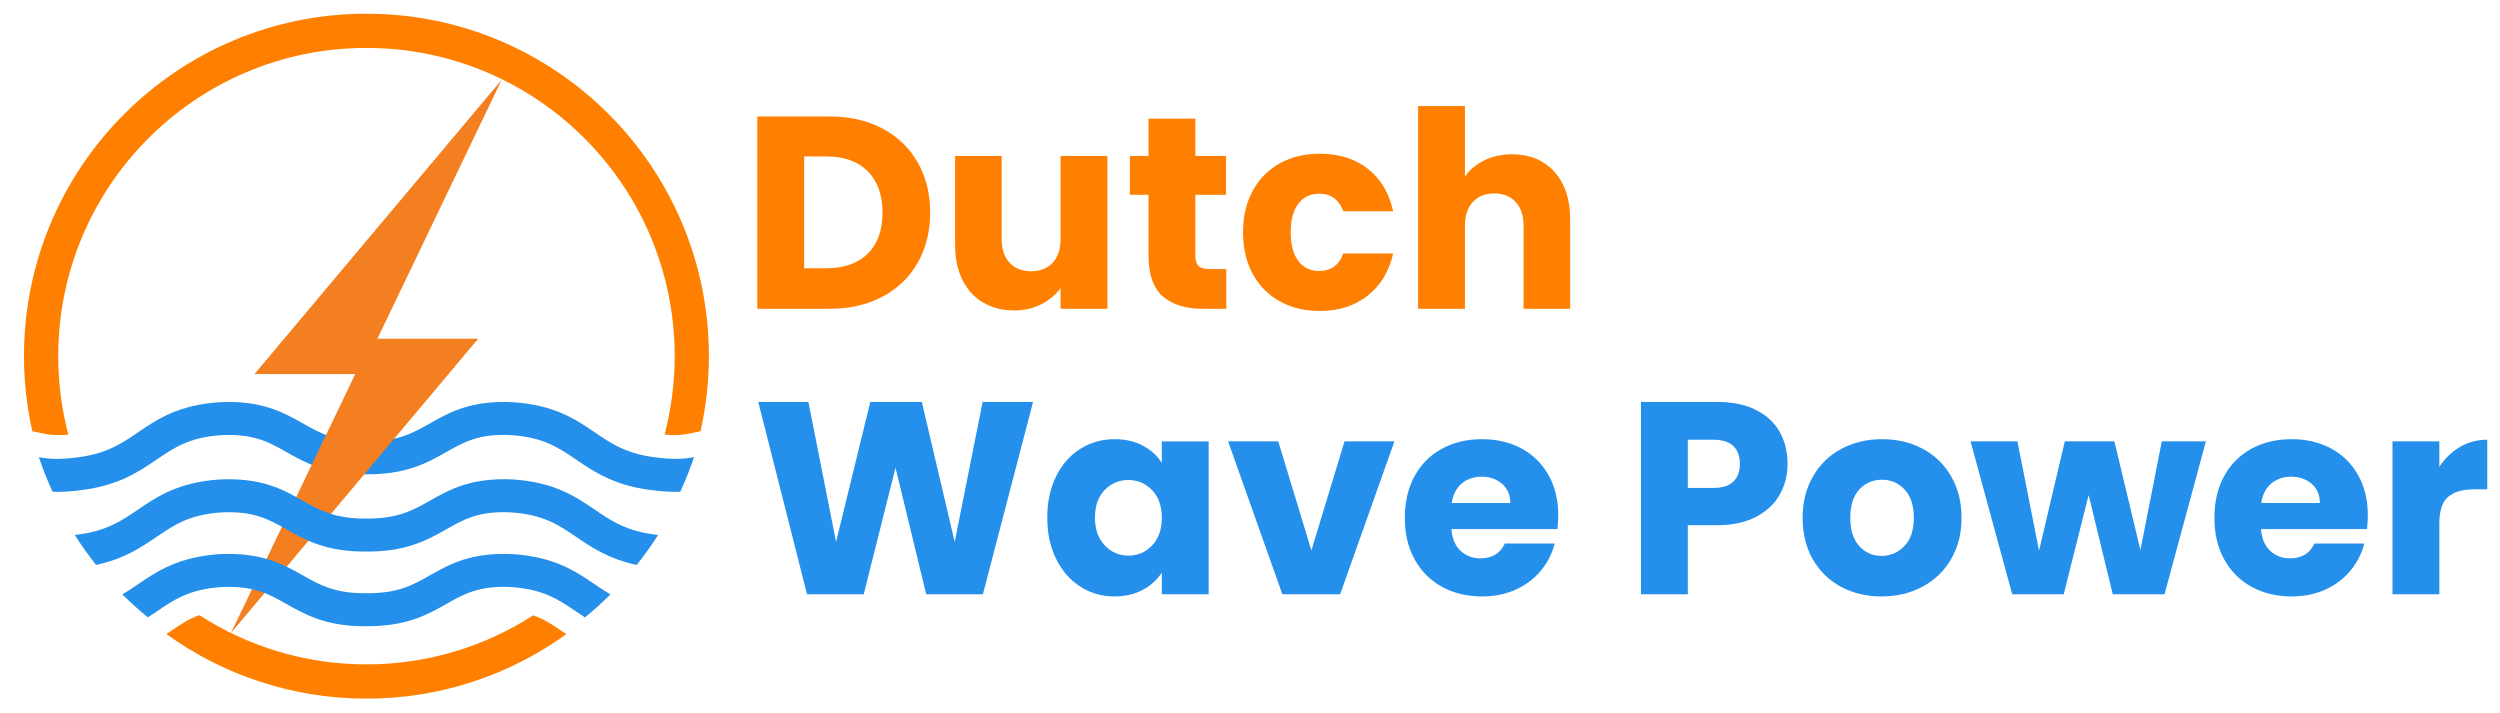
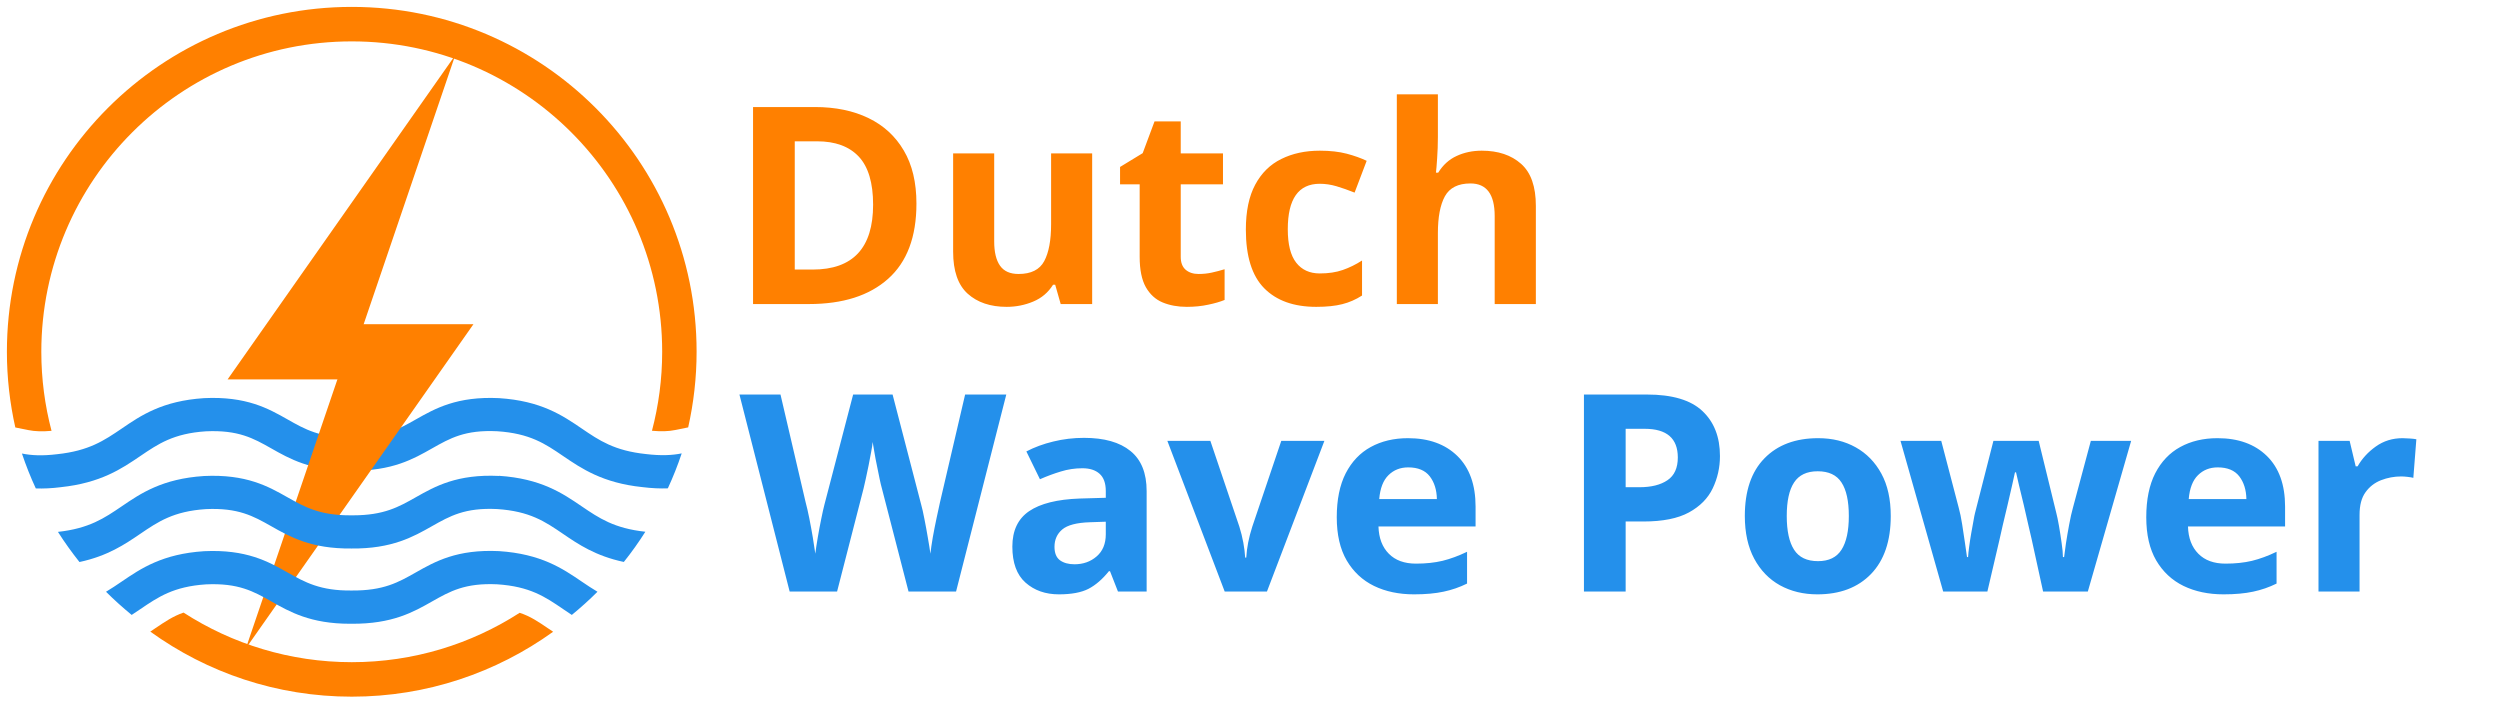
- <svg xmlns="http://www.w3.org/2000/svg" xmlns:ns1="http://vectornator.io" style="fill-rule:evenodd;clip-rule:evenodd;stroke-linecap:round;stroke-linejoin:round;" xml:space="preserve" version="1.1" viewBox="0 0 365 104">
-   <defs />
-   <g id="Layer_7" ns1:layerName="Layer_7">
-     <g opacity="1">
-       <path d="M128.843+18.764C131.056+19.937+132.769+21.584+133.983+23.704C135.196+25.824+135.803+28.271+135.803+31.044C135.803+33.791+135.196+36.231+133.983+38.364C132.769+40.498+131.049+42.151+128.823+43.324C126.596+44.497+124.016+45.084+121.083+45.084L110.563+45.084L110.563+17.004L121.083+17.004C124.043+17.003+126.63+17.59+128.843+18.764ZM126.684+37.043C128.124+35.63+128.844+33.63+128.844+31.043C128.844+28.457+128.124+26.443+126.684+25.003C125.244+23.563+123.23+22.843+120.644+22.843L117.404+22.843L117.404+39.163L120.644+39.163C123.23+39.164+125.244+38.457+126.684+37.043Z" opacity="1" fill="#ff8000" />
-       <path d="M161.683+22.764L161.683+45.084L154.843+45.084L154.843+42.044C154.149+43.031+153.209+43.824+152.023+44.424C150.836+45.024+149.523+45.324+148.083+45.324C146.376+45.324+144.869+44.944+143.563+44.184C142.256+43.424+141.243+42.324+140.523+40.884C139.803+39.444+139.443+37.751+139.443+35.804L139.443+22.764L146.243+22.764L146.243+34.884C146.243+36.378+146.629+37.538+147.403+38.364C148.176+39.191+149.216+39.604+150.523+39.604C151.856+39.604+152.909+39.191+153.683+38.364C154.456+37.538+154.843+36.378+154.843+34.884L154.843+22.764L161.683+22.764Z" opacity="1" fill="#ff8000" />
-       <path d="M179.043+39.284L179.043+45.084L175.563+45.084C173.083+45.084+171.149+44.478+169.763+43.264C168.376+42.051+167.683+40.071+167.683+37.324L167.683+28.444L164.963+28.444L164.963+22.764L167.683+22.764L167.683+17.324L174.523+17.324L174.523+22.764L179.003+22.764L179.003+28.444L174.523+28.444L174.523+37.404C174.523+38.071+174.683+38.551+175.003+38.844C175.323+39.138+175.856+39.284+176.603+39.284C176.603+39.284+179.043+39.284+179.043+39.284Z" opacity="1" fill="#ff8000" />
-       <path d="M182.903+27.843C183.849+26.11+185.169+24.777+186.863+23.843C188.556+22.91+190.496+22.443+192.683+22.443C195.483+22.443+197.823+23.177+199.703+24.643C201.583+26.11+202.816+28.177+203.403+30.843L196.123+30.843C195.51+29.137+194.323+28.283+192.563+28.283C191.309+28.283+190.309+28.77+189.563+29.743C188.816+30.717+188.443+32.11+188.443+33.923C188.443+35.737+188.816+37.13+189.563+38.103C190.309+39.077+191.309+39.563+192.563+39.563C194.323+39.563+195.509+38.71+196.123+37.003L203.403+37.003C202.816+39.617+201.576+41.67+199.683+43.163C197.789+44.657+195.456+45.403+192.683+45.403C190.496+45.403+188.557+44.937+186.863+44.003C185.169+43.07+183.849+41.737+182.903+40.003C181.956+38.27+181.483+36.243+181.483+33.923C181.483+31.604+181.956+29.577+182.903+27.843Z" opacity="1" fill="#ff8000" />
-       <path d="M226.922+25.063C228.468+26.757+229.242+29.083+229.242+32.043L229.242+45.083L222.442+45.083L222.442+32.963C222.442+31.47+222.055+30.31+221.282+29.483C220.508+28.657+219.468+28.243+218.162+28.243C216.855+28.243+215.815+28.657+215.042+29.483C214.268+30.31+213.882+31.47+213.882+32.963L213.882+45.083L207.042+45.083L207.042+15.483L213.882+15.483L213.882+25.763C214.575+24.777+215.522+23.99+216.722+23.403C217.922+22.817+219.268+22.523+220.762+22.523C223.322+22.523+225.375+23.371+226.922+25.063Z" opacity="1" fill="#ff8000" />
+ <svg xmlns="http://www.w3.org/2000/svg" viewBox="0 0 362.44 102">
+   <defs>
+     <style>
+       .cls-1, .cls-2 {
+         font-family: Poppins-Bold, Poppins;
+         font-size: 40px;
+         font-weight: 700;
+       }
+ 
+       .cls-1, .cls-3 {
+         fill: #ff8000;
+       }
+ 
+       .cls-2, .cls-4 {
+         fill: #2490eb;
+       }
+ 
+       .cls-4, .cls-3 {
+         stroke-width: 0px;
+       }
+     </style>
+   </defs>
+   <g id="Layer_7" data-name="Layer 7">
+     <text class="cls-1" transform="translate(105.58 44.08)">
+       <tspan x="0" y="0">Dutch</tspan>
+     </text>
+   </g>
+   <g id="Layer_8" data-name="Layer 8">
+     <text class="cls-2" transform="translate(107.2 85.76)">
+       <tspan x="0" y="0">Wave Power</tspan>
+     </text>
+   </g>
+   <g id="Layer_10" data-name="Layer 10">
+     <g>
+       <path class="cls-3" d="m4.09,62.35c.99.2,2.09.23,3.38.11-.96-3.66-1.48-7.5-1.48-11.46C6,26.15,26.15,6,51,6s45,20.15,45,45c0,3.96-.52,7.8-1.48,11.45,1.36.12,2.41.09,3.38-.11l1.87-.38c.79-3.53,1.22-7.19,1.22-10.96C101,23.39,78.61,1,51,1S1,23.39,1,51c0,3.77.43,7.44,1.22,10.97l1.87.38Z" />
+       <path class="cls-3" d="m79.49,91.12c-1.45-.99-2.6-1.77-4.15-2.28-7.02,4.52-15.37,7.16-24.34,7.16s-17.36-2.65-24.39-7.19c-1.51.52-2.68,1.31-4.14,2.3-.22.15-.45.3-.68.46,8.22,5.93,18.3,9.43,29.21,9.43s20.97-3.5,29.19-9.41c-.24-.16-.47-.31-.69-.47Z" />
    </g>
  </g>
-   <g id="Layer_8" ns1:layerName="Layer_8">
-     <g opacity="1">
-       <path d="M150.825+58.679L143.505+86.76L135.225+86.76L130.745+68.28L126.105+86.76L117.825+86.76L110.705+58.679L118.025+58.679L122.065+79.119L127.065+58.679L134.585+58.679L139.385+79.119L143.465+58.679L150.825+58.679Z" opacity="1" fill="#2490eb" />
-       <path d="M154.204+69.52C155.07+67.787+156.25+66.454+157.744+65.52C159.237+64.586+160.904+64.12+162.744+64.12C164.317+64.12+165.697+64.44+166.884+65.08C168.07+65.72+168.984+66.559+169.624+67.601L169.624+64.441L176.464+64.441L176.464+86.761L169.624+86.761L169.624+83.6C168.957+84.639+168.03+85.479+166.844+86.12C165.657+86.761+164.277+87.081+162.704+87.081C160.891+87.081+159.237+86.606+157.744+85.661C156.25+84.714+155.07+83.366+154.204+81.62C153.337+79.874+152.904+77.854+152.904+75.559C152.904+73.266+153.337+71.253+154.204+69.52ZM168.204+71.559C167.257+70.574+166.104+70.08+164.744+70.08C163.384+70.08+162.23+70.567+161.284+71.54C160.337+72.515+159.864+73.854+159.864+75.56C159.864+77.267+160.337+78.621+161.284+79.621C162.23+80.621+163.384+81.121+164.744+81.121C166.104+81.121+167.257+80.628+168.204+79.641C169.15+78.655+169.624+77.309+169.624+75.602C169.624+73.895+169.15+72.547+168.204+71.559Z" opacity="1" fill="#2490eb" />
-       <path d="M191.463+80.359L196.303+64.439L203.583+64.439L195.663+86.759L187.223+86.759L179.303+64.439L186.623+64.439L191.463+80.359Z" opacity="1" fill="#2490eb" />
-       <path d="M227.383+77.239L211.903+77.239C212.009+78.626+212.456+79.685+213.243+80.42C214.03+81.152+214.996+81.52+216.143+81.52C217.849+81.52+219.036+80.799+219.703+79.36L226.983+79.36C226.609+80.827+225.936+82.147+224.963+83.319C223.989+84.493+222.769+85.413+221.303+86.081C219.836+86.747+218.196+87.081+216.383+87.081C214.196+87.081+212.249+86.614+210.543+85.681C208.836+84.747+207.503+83.413+206.543+81.681C205.583+79.948+205.103+77.921+205.103+75.601C205.103+73.281+205.576+71.254+206.523+69.521C207.469+67.788+208.796+66.455+210.503+65.521C212.209+64.587+214.169+64.121+216.383+64.121C218.543+64.121+220.463+64.575+222.143+65.481C223.823+66.388+225.136+67.681+226.083+69.361C227.029+71.041+227.503+73.002+227.503+75.241C227.503+75.879+227.463+76.547+227.383+77.239ZM220.503+73.439C220.503+72.265+220.103+71.333+219.303+70.638C218.503+69.946+217.503+69.599+216.303+69.599C215.157+69.599+214.189+69.933+213.403+70.599C212.616+71.265+212.13+72.212+211.943+73.439C211.943+73.439+220.503+73.439+220.503+73.439Z" opacity="1" fill="#2490eb" />
-       <path d="M259.862+72.18C259.115+73.527+257.968+74.614+256.423+75.44C254.876+76.266+252.956+76.68+250.662+76.68L246.423+76.68L246.423+86.76L239.583+86.76L239.583+58.679L250.663+58.679C252.903+58.679+254.797+59.066+256.344+59.839C257.89+60.613+259.05+61.679+259.823+63.039C260.596+64.399+260.983+65.959+260.983+67.719C260.982+69.346+260.608+70.833+259.862+72.18ZM253.062+70.319C253.702+69.706+254.022+68.84+254.022+67.718C254.022+66.599+253.702+65.732+253.062+65.118C252.422+64.504+251.449+64.198+250.142+64.198L246.422+64.198L246.422+71.238L250.142+71.238C251.449+71.239+252.423+70.934+253.062+70.319Z" opacity="1" fill="#2490eb" />
-       <path d="M268.803+85.68C267.056+84.746+265.683+83.412+264.683+81.68C263.683+79.947+263.183+77.92+263.183+75.6C263.183+73.307+263.689+71.287+264.703+69.539C265.717+67.793+267.103+66.453+268.863+65.519C270.623+64.585+272.596+64.119+274.783+64.119C276.97+64.119+278.943+64.586+280.703+65.519C282.464+66.453+283.849+67.792+284.863+69.539C285.877+71.286+286.384+73.307+286.384+75.6C286.384+77.893+285.87+79.913+284.844+81.66C283.817+83.407+282.417+84.747+280.644+85.681C278.871+86.615+276.89+87.081+274.704+87.081C272.518+87.081+270.549+86.613+268.803+85.68ZM278.043+79.719C278.963+78.76+279.423+77.387+279.423+75.6C279.423+73.813+278.976+72.44+278.082+71.48C277.188+70.52+276.089+70.04+274.782+70.04C273.449+70.04+272.343+70.515+271.463+71.46C270.582+72.407+270.143+73.787+270.143+75.601C270.143+77.388+270.576+78.761+271.443+79.72C272.309+80.681+273.396+81.16+274.703+81.16C276.01+81.16+277.122+80.68+278.043+79.719Z" opacity="1" fill="#2490eb" />
-       <path d="M322.062+64.439L316.023+86.759L308.462+86.759L304.942+72.279L301.301+86.759L293.781+86.759L287.701+64.439L294.541+64.439L297.701+80.399L301.461+64.439L308.701+64.439L312.501+80.319L315.621+64.439L322.062+64.439Z" opacity="1" fill="#2490eb" />
-       <path d="M345.582+77.239L330.102+77.239C330.208+78.626+330.655+79.685+331.442+80.42C332.228+81.152+333.195+81.52+334.342+81.52C336.048+81.52+337.235+80.799+337.902+79.36L345.182+79.36C344.808+80.827+344.135+82.147+343.162+83.319C342.187+84.493+340.968+85.413+339.502+86.081C338.035+86.747+336.395+87.081+334.582+87.081C332.394+87.081+330.448+86.614+328.741+85.681C327.035+84.747+325.701+83.413+324.741+81.681C323.781+79.948+323.302+77.921+323.302+75.601C323.302+73.281+323.775+71.254+324.722+69.521C325.668+67.788+326.995+66.455+328.701+65.521C330.408+64.587+332.368+64.121+334.582+64.121C336.741+64.121+338.662+64.575+340.342+65.481C342.022+66.388+343.335+67.681+344.281+69.361C345.227+71.041+345.701+73.002+345.701+75.241C345.701+75.879+345.662+76.547+345.582+77.239ZM338.701+73.439C338.701+72.265+338.302+71.333+337.502+70.638C336.701+69.946+335.701+69.599+334.502+69.599C333.355+69.599+332.388+69.933+331.602+70.599C330.815+71.265+330.329+72.212+330.142+73.439C330.142+73.439+338.701+73.439+338.701+73.439Z" opacity="1" fill="#2490eb" />
-       <path d="M359.143+65.26C360.342+64.553+361.676+64.199+363.143+64.199L363.143+71.439L361.263+71.439C359.556+71.439+358.276+71.806+357.422+72.539C356.568+73.273+356.143+74.559+356.143+76.399L356.143+86.759L349.303+86.759L349.303+64.439L356.143+64.439L356.143+68.159C356.942+66.934+357.942+65.967+359.143+65.26Z" opacity="1" fill="#2490eb" />
-     </g>
+   <g id="Layer_15" data-name="Layer 15">
+     <path class="cls-4" d="m8.8,70.63c5.8-.61,8.86-2.69,11.55-4.52,2.58-1.75,4.8-3.27,9.5-3.58,4.7-.22,6.9,1.02,9.45,2.46,2.69,1.53,5.74,3.25,11.42,3.25.08,0,.16,0,.25,0,5.91.05,8.97-1.7,11.7-3.25,2.55-1.44,4.74-2.7,9.41-2.47,4.74.31,6.96,1.82,9.54,3.58,2.69,1.83,5.75,3.92,11.51,4.52,1.37.17,2.59.22,3.69.18.76-1.64,1.43-3.33,2.01-5.07-1.37.28-2.99.36-5.16.1-4.6-.48-6.8-1.98-9.34-3.71-2.76-1.88-5.89-4.01-11.98-4.4-6.09-.29-9.26,1.5-12.05,3.08-2.53,1.43-4.67,2.67-9.33,2.63-4.56.05-6.76-1.19-9.29-2.63-2.79-1.58-5.96-3.37-12.09-3.08-6.05.39-9.18,2.52-11.94,4.41-2.55,1.73-4.75,3.23-9.38,3.72-2.13.26-3.73.18-5.09-.1.58,1.73,1.25,3.42,2.01,5.06,1.08.04,2.28-.01,3.63-.18Z" />
  </g>
-   <g id="Layer_10" ns1:layerName="Layer_10">
-     <g opacity="1">
-       <path d="M6.591+63.349C7.579+63.548+8.678+63.577+9.976+63.455C9.016+59.797+8.5+55.959+8.5+52C8.5+27.146+28.647+6.999+53.5+6.999C78.354+6.999+98.501+27.146+98.501+52C98.501+55.959+97.985+59.797+97.025+63.455C98.386+63.578+99.437+63.544+100.404+63.346L102.279+62.963C103.069+59.434+103.499+55.769+103.499+52.001C103.499+24.387+81.113+2.001+53.498+2.001C25.886+2+3.5+24.386+3.5+52C3.5+55.77+3.931+59.438+4.722+62.969L6.591+63.349Z" opacity="1" fill="#ff8000" />
-       <path d="M81.992+92.121C80.544+91.136+79.387+90.355+77.844+89.839C70.824+94.363+62.473+97+53.5+97C44.509+97+36.142+94.353+29.114+89.811C27.603+90.332+26.437+91.119+24.973+92.115C24.752+92.265+24.519+92.419+24.292+92.571C32.51+98.498+42.592+102.001+53.499+102.001C64.396+102.001+74.47+98.505+82.685+92.588C82.446+92.43+82.216+92.275+81.992+92.121Z" opacity="1" fill="#ff8000" />
-     </g>
+   <g id="Layer_3" data-name="Layer 3">
+     <polygon class="cls-3" points="66 8 33 55 50 55 66 8" />
+     <polygon class="cls-3" points="35.64 94 68.64 47 51.64 47 35.64 94" />
  </g>
-   <g id="Layer_15" ns1:layerName="Layer_15">
-     <path d="M11.305+71.626C17.108+71.02+20.162+68.938+22.857+67.104C25.435+65.35+27.661+63.833+32.358+63.527C37.054+63.311+39.257+64.549+41.805+65.992C44.499+67.517+47.549+69.244+53.221+69.244C53.303+69.244+53.384+69.244+53.468+69.242C59.376+69.296+62.439+67.539+65.171+65.992C67.718+64.55+69.909+63.296+74.577+63.525C79.317+63.832+81.542+65.348+84.121+67.102C86.816+68.937+89.872+71.018+95.633+71.618C97.005+71.788+98.221+71.834+99.32+71.799C100.08+70.155+100.751+68.464+101.333+66.734C99.962+67.012+98.344+67.096+96.176+66.832C91.58+66.353+89.38+64.854+86.833+63.119C84.072+61.24+80.942+59.109+74.849+58.717C68.759+58.424+65.593+60.22+62.799+61.799C60.273+63.231+58.13+64.473+53.469+64.425C48.909+64.473+46.707+63.231+44.181+61.799C41.387+60.22+38.217+58.425+32.089+58.719C26.038+59.112+22.908+61.242+20.148+63.124C17.601+64.856+15.401+66.354+10.764+66.84C8.63+67.1+7.03+67.017+5.67+66.742C6.252+68.473+6.922+70.162+7.681+71.804C8.763+71.837+9.959+71.79+11.305+71.626Z" opacity="1" fill="#2490eb" />
-   </g>
-   <g id="Layer_3" ns1:layerName="Layer_3">
-     <g opacity="1">
-       <path d="M73.25+11.642L37.155+54.61L52.625+54.61L73.25+11.642Z" opacity="1" fill="#f47f20" />
-       <path d="M33.718+92.423L69.812+49.455L54.342+49.455L33.718+92.423Z" opacity="1" fill="#f47f20" />
-     </g>
-   </g>
-   <g id="Layer_14" ns1:layerName="Layer_14">
-     <path d="M74.847+80.899C68.757+80.611+65.591+82.4+62.797+83.981C60.271+85.412+58.128+86.651+53.467+86.609C48.907+86.657+46.705+85.412+44.18+83.984C41.386+82.402+38.216+80.616+32.088+80.901C26.037+81.296+22.908+83.425+20.147+85.305C19.382+85.826+18.647+86.324+17.87+86.782C19.053+87.962+20.296+89.082+21.591+90.138C22.027+89.853+22.448+89.568+22.858+89.288C25.436+87.533+27.662+86.018+32.359+85.71C37.055+85.491+39.258+86.731+41.806+88.175C44.5+89.7+47.549+91.427+53.221+91.427C53.303+91.427+53.384+91.427+53.467+91.427C59.375+91.471+62.438+89.722+65.171+88.175C67.718+86.732+69.909+85.481+74.577+85.708C79.317+86.017+81.542+87.531+84.121+89.287C84.534+89.569+84.96+89.855+85.399+90.143C86.694+89.085+87.938+87.966+89.122+86.788C88.34+86.329+87.601+85.827+86.832+85.304C84.07+83.426+80.94+81.294+74.847+80.899Z" opacity="1" fill="#2490eb" />
-     <path d="M74.847+69.996C68.772+69.71+65.591+71.5+62.797+73.08C60.31+74.489+58.158+75.707+53.68+75.707C53.541+75.707+53.395+75.707+53.254+75.707C48.818+75.707+46.666+74.489+44.179+73.082C41.385+71.5+38.213+69.71+32.088+70.001C26.037+70.395+22.907+72.525+20.147+74.404C17.627+76.118+15.444+77.601+10.912+78.103C11.877+79.617+12.918+81.078+14.033+82.477C18.131+81.598+20.621+79.908+22.858+78.386C25.436+76.631+27.662+75.116+32.359+74.81C37.059+74.585+39.258+75.832+41.806+77.273C44.539+78.82+47.618+80.585+53.468+80.524C59.327+80.586+62.437+78.82+65.171+77.273C67.718+75.831+69.917+74.575+74.577+74.806C79.317+75.115+81.542+76.629+84.121+78.386C86.365+79.911+88.866+81.606+92.961+82.481C94.078+81.08+95.12+79.619+96.085+78.103C91.553+77.613+89.362+76.124+86.832+74.402C84.07+72.523+80.94+70.393+74.847+69.996Z" opacity="1" fill="#2490eb" />
+   <g id="Layer_14" data-name="Layer 14">
+     <path class="cls-4" d="m72.35,79.9c-6.09-.29-9.26,1.5-12.05,3.08-2.53,1.43-4.67,2.67-9.33,2.63-4.56.05-6.76-1.2-9.29-2.62-2.79-1.58-5.96-3.37-12.09-3.08-6.05.39-9.18,2.52-11.94,4.4-.77.52-1.5,1.02-2.28,1.48,1.18,1.18,2.43,2.3,3.72,3.36.44-.29.86-.57,1.27-.85,2.58-1.75,4.8-3.27,9.5-3.58,4.7-.22,6.9,1.02,9.45,2.46,2.69,1.53,5.74,3.25,11.41,3.25h.25c5.91.04,8.97-1.7,11.7-3.25,2.55-1.44,4.74-2.69,9.41-2.47,4.74.31,6.96,1.82,9.54,3.58.41.28.84.57,1.28.86,1.29-1.06,2.54-2.18,3.72-3.36-.78-.46-1.52-.96-2.29-1.48-2.76-1.88-5.89-4.01-11.98-4.41Z" />
+     <path class="cls-4" d="m72.35,69c-6.07-.29-9.26,1.5-12.05,3.08-2.49,1.41-4.64,2.63-9.12,2.63h-.43c-4.44,0-6.59-1.22-9.08-2.62-2.79-1.58-5.97-3.37-12.09-3.08-6.05.39-9.18,2.52-11.94,4.4-2.52,1.71-4.7,3.2-9.24,3.7.96,1.51,2.01,2.97,3.12,4.37,4.1-.88,6.59-2.57,8.82-4.09,2.58-1.75,4.8-3.27,9.5-3.58,4.7-.22,6.9,1.02,9.45,2.46,2.73,1.55,5.81,3.31,11.66,3.25,5.86.06,8.97-1.7,11.7-3.25,2.55-1.44,4.75-2.7,9.41-2.47,4.74.31,6.96,1.82,9.54,3.58,2.24,1.53,4.74,3.22,8.84,4.09,1.12-1.4,2.16-2.86,3.12-4.38-4.53-.49-6.72-1.98-9.25-3.7-2.76-1.88-5.89-4.01-11.98-4.41Z" />
  </g>
</svg>
